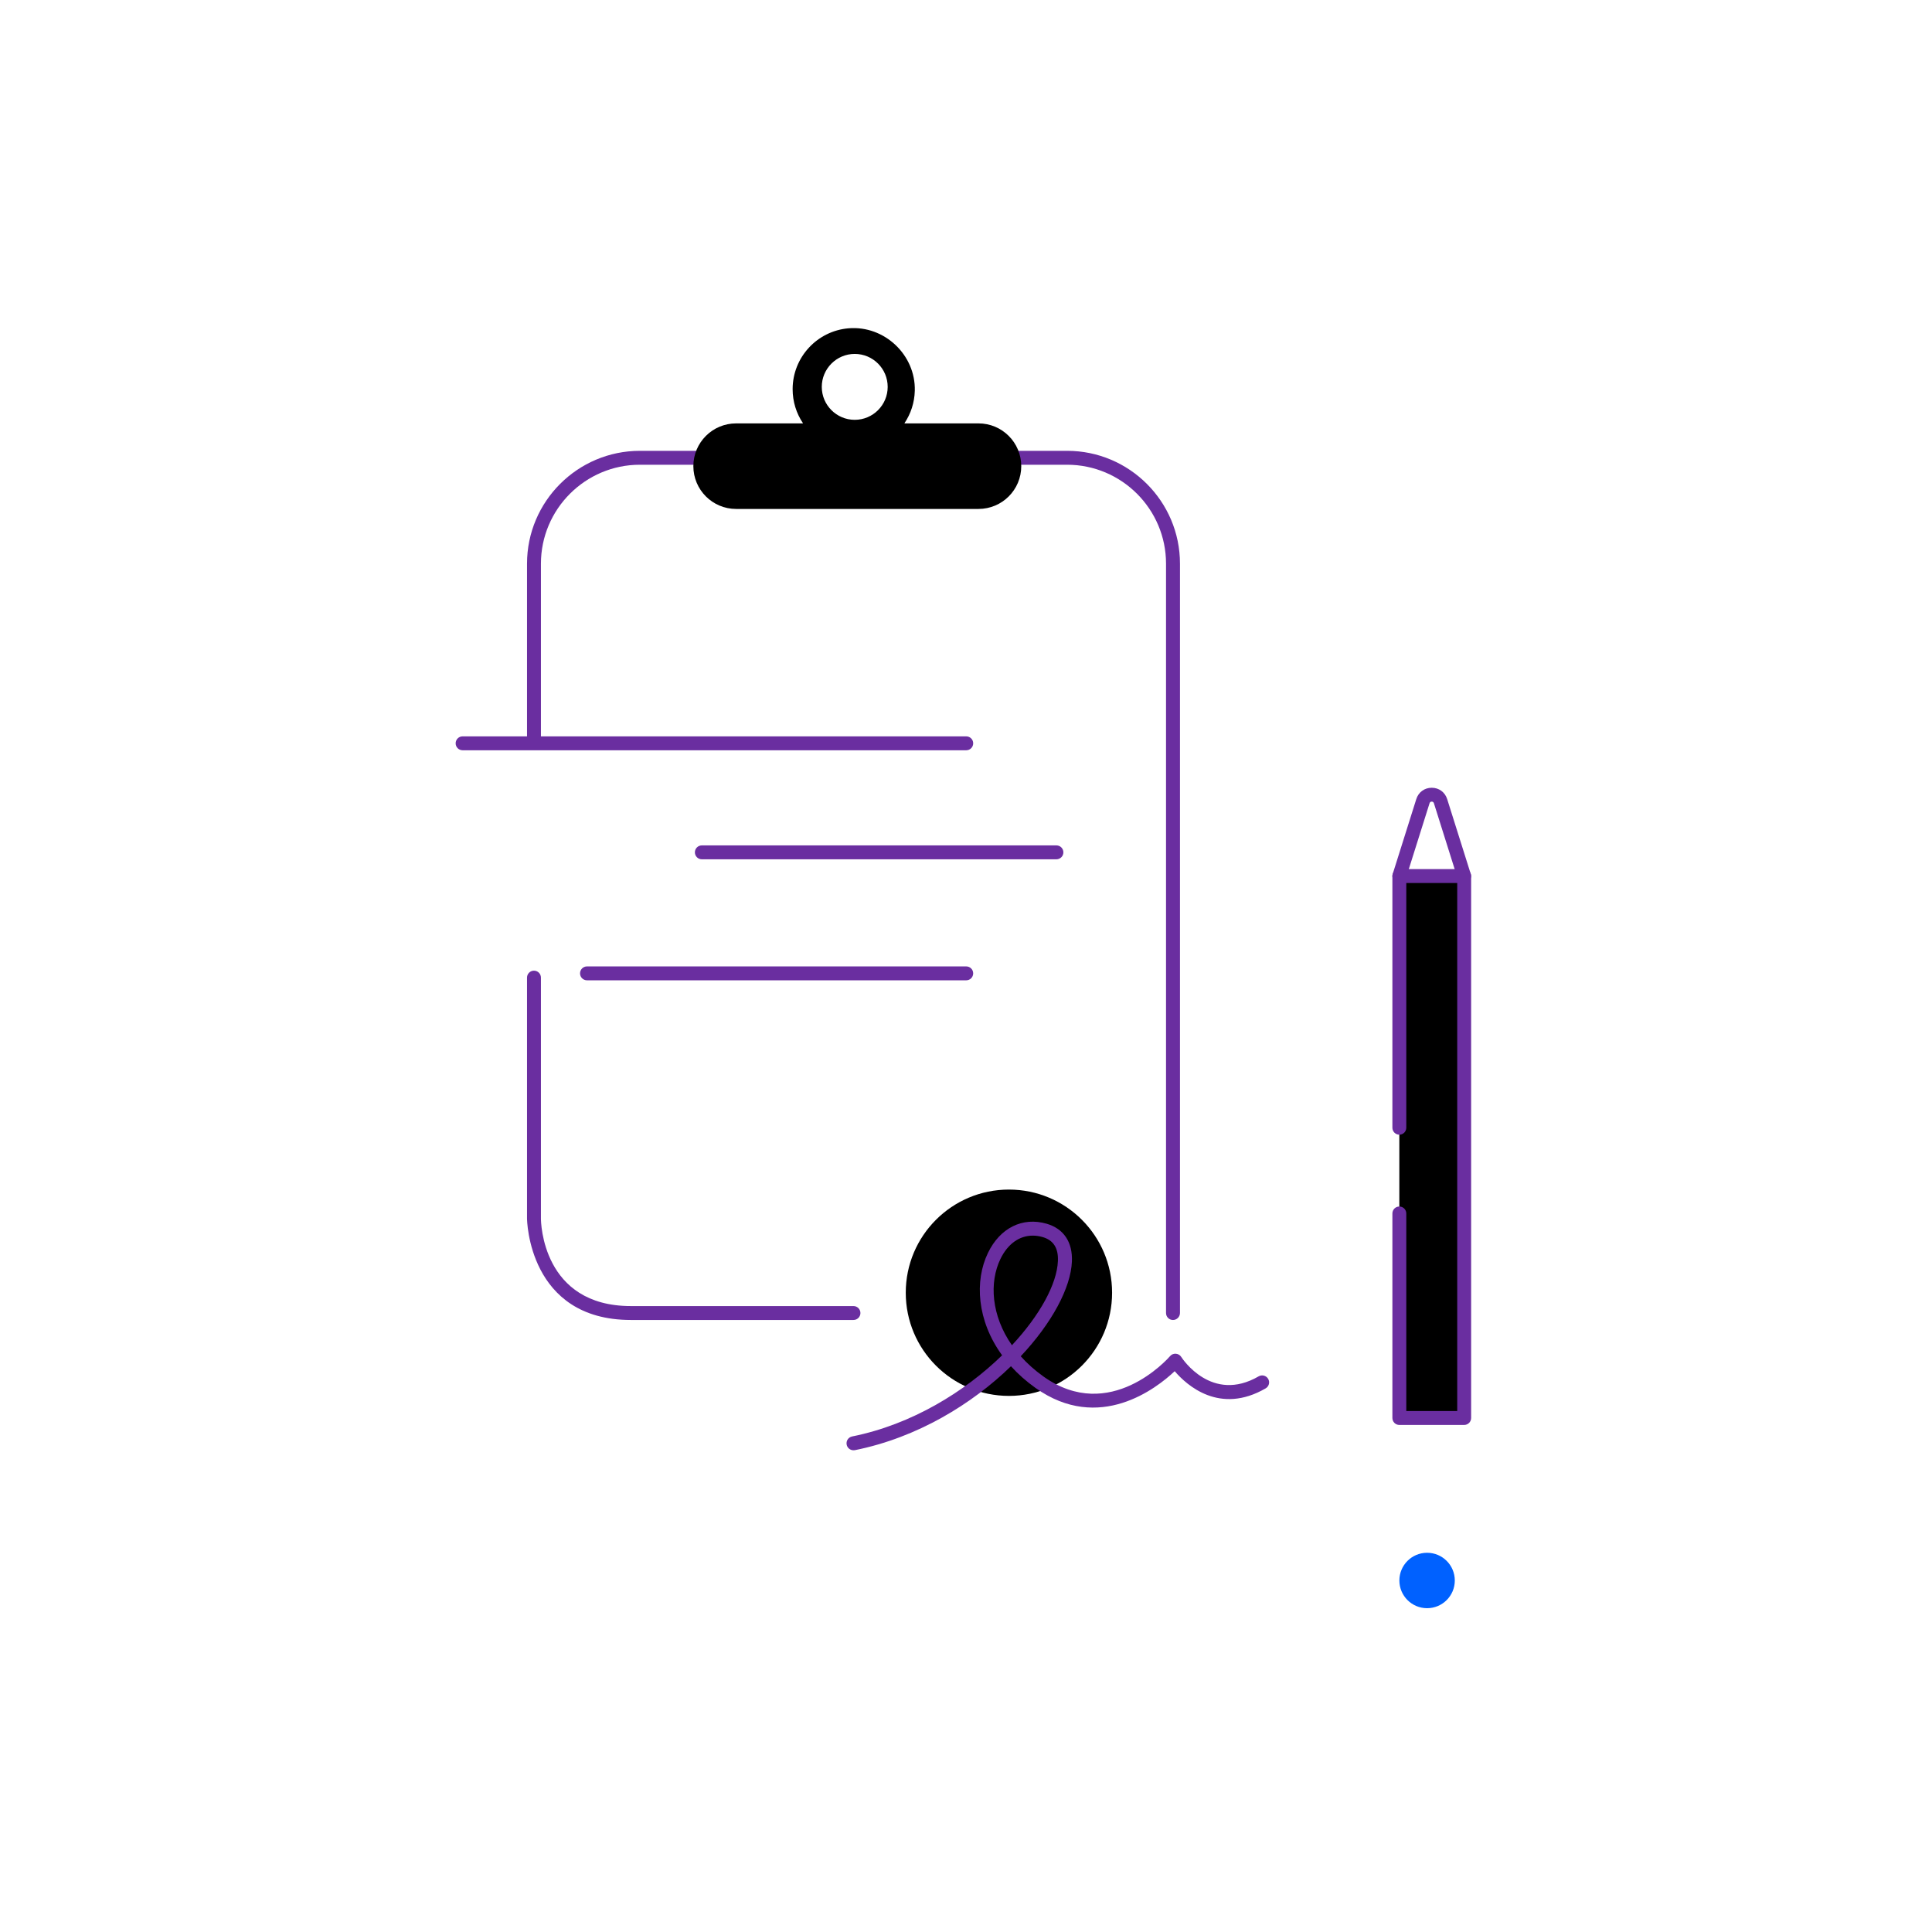
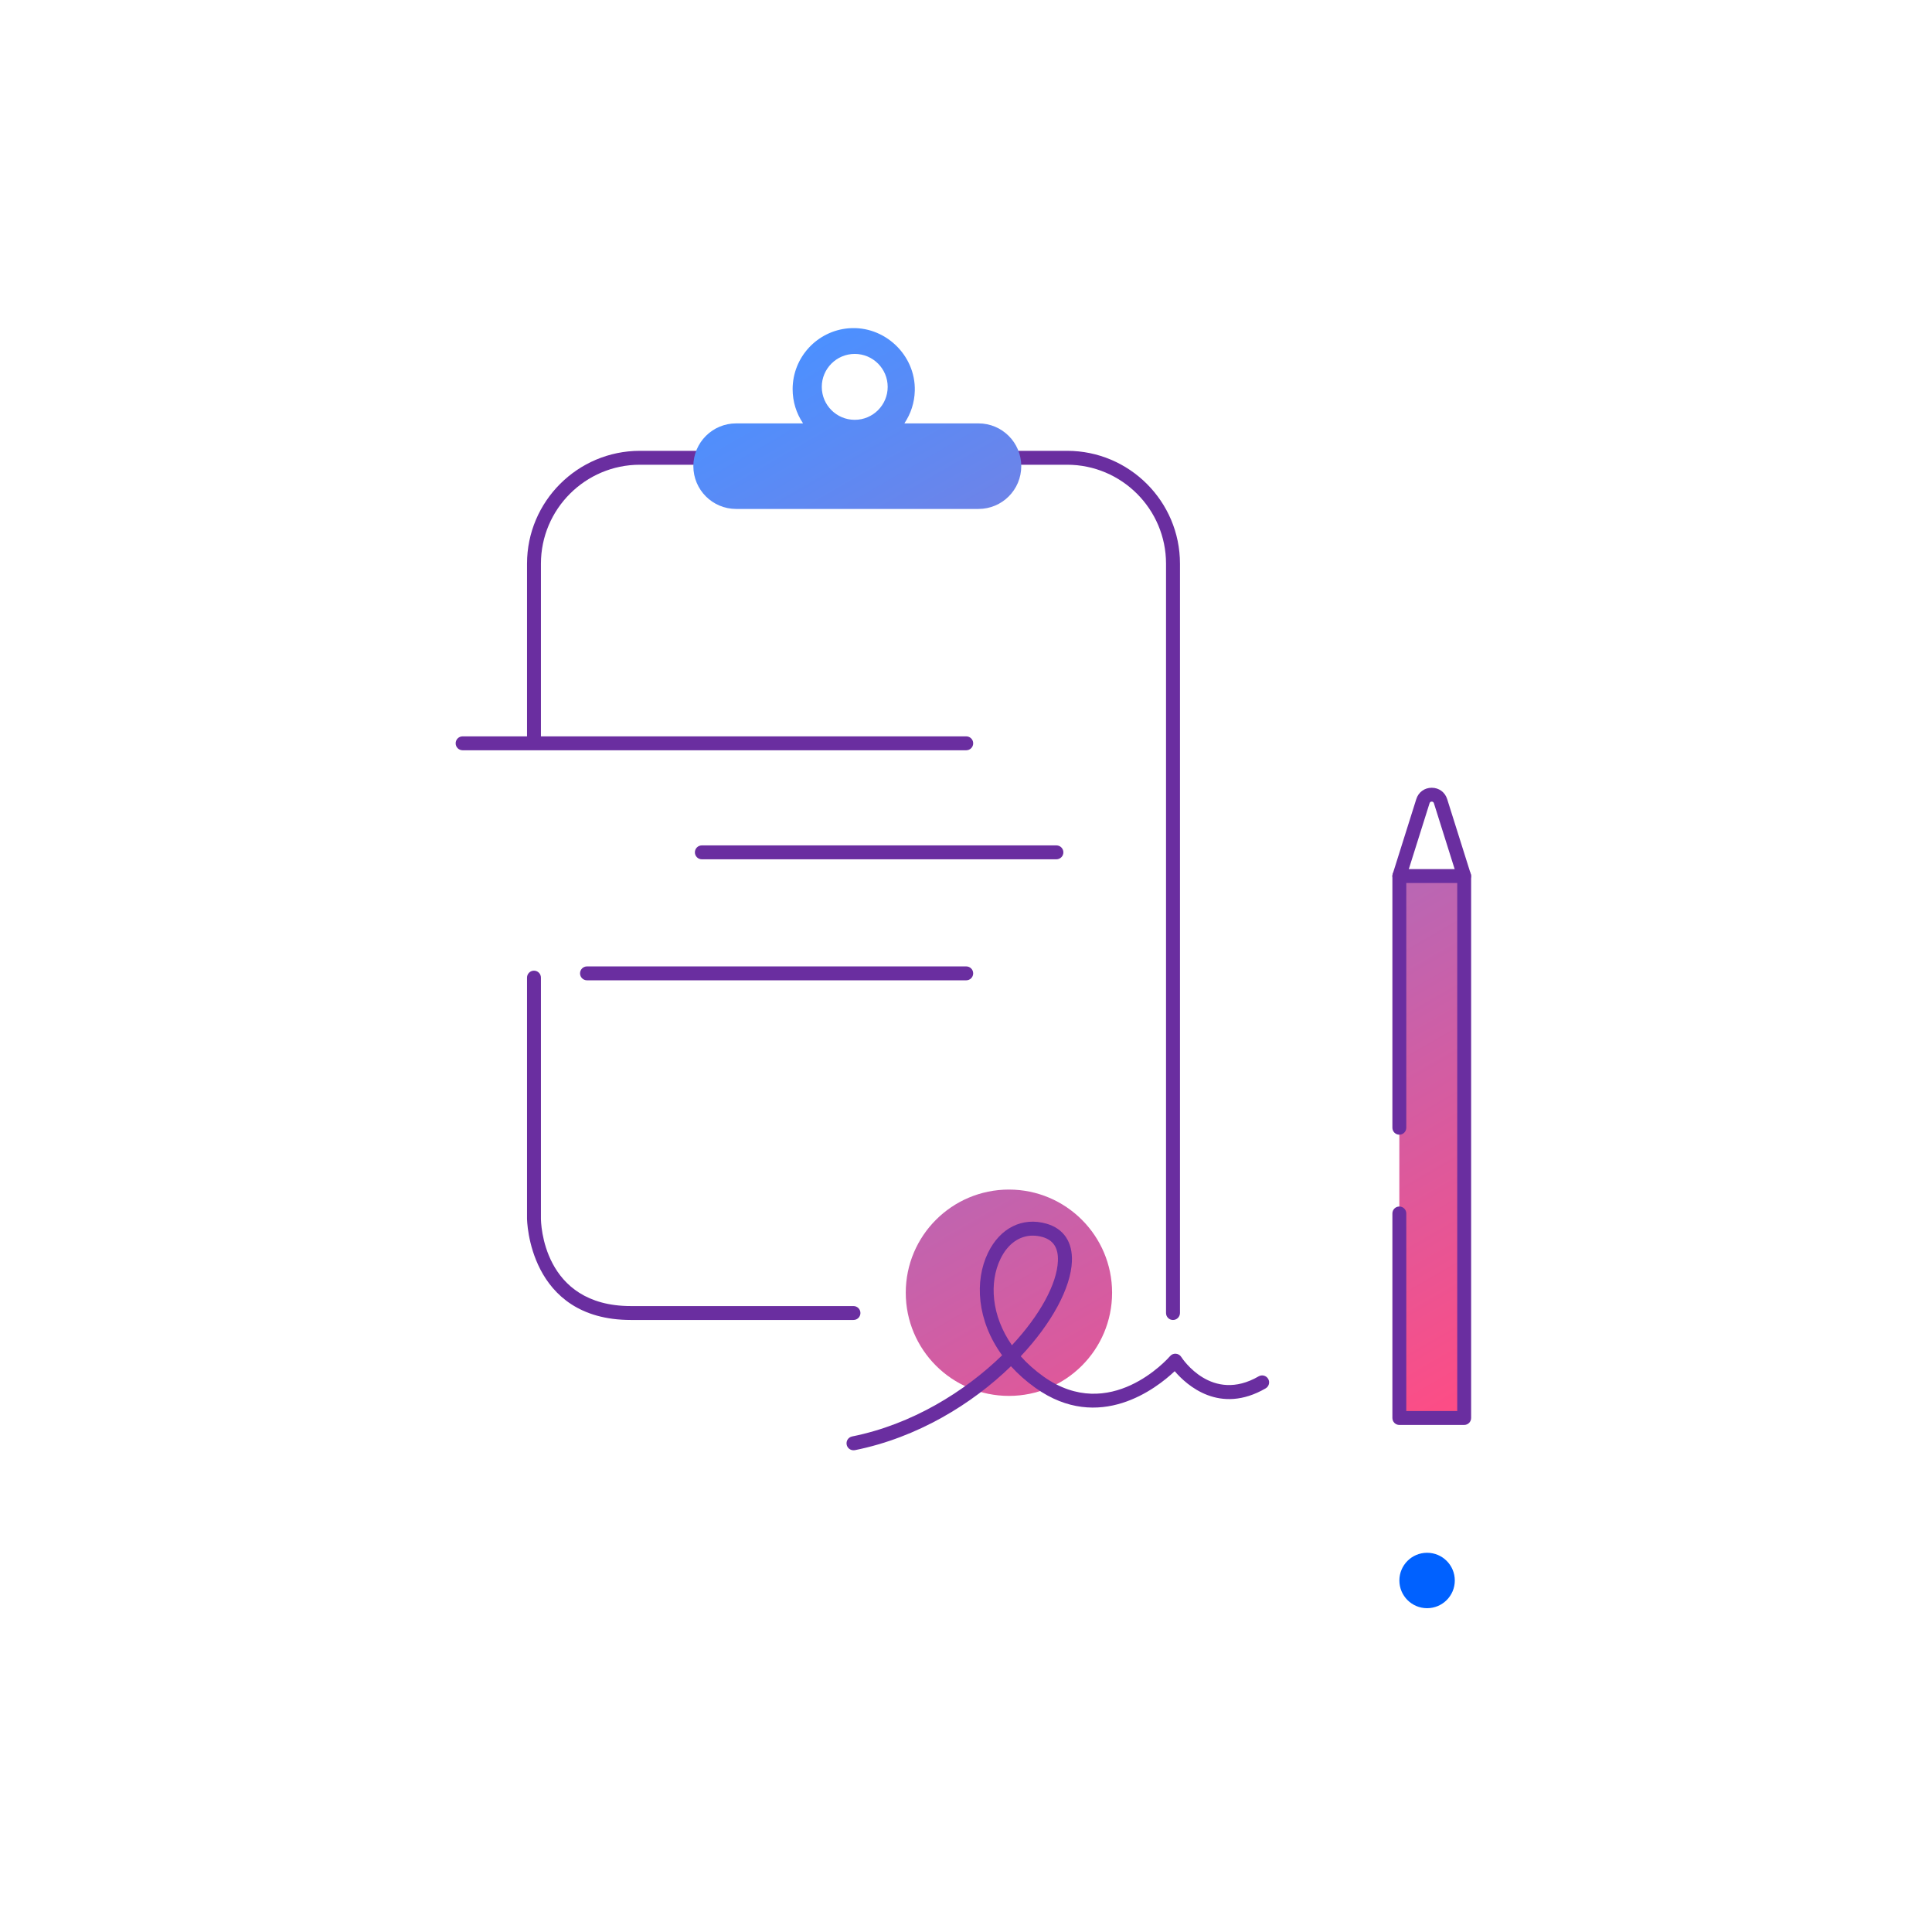
<svg xmlns="http://www.w3.org/2000/svg" width="278" height="278" viewBox="0 0 278 278" fill="none">
  <path d="M168.783 189.936C168.23 189.936 167.783 189.489 167.783 188.935V81.109C167.783 73.26 161.394 66.872 153.545 66.872H92.073C84.224 66.872 77.836 73.26 77.836 81.109V106.644C77.836 107.197 77.389 107.644 76.835 107.644C76.282 107.644 75.835 107.197 75.835 106.644V81.109C75.835 72.153 83.117 64.871 92.073 64.871H153.552C162.508 64.871 169.79 72.153 169.79 81.109V188.935C169.783 189.489 169.337 189.936 168.783 189.936Z" fill="#6A2EA0" />
  <path d="M160.021 186.014C160.021 194.217 153.372 200.859 145.177 200.859C136.981 200.859 130.332 194.21 130.332 186.014C130.332 177.812 136.981 171.17 145.177 171.17C153.372 171.17 160.021 177.812 160.021 186.014ZM140.795 60.923H130.185C130.159 60.923 130.145 60.896 130.159 60.876C131.052 59.542 131.586 57.949 131.633 56.228C131.766 51.066 127.258 46.812 122.11 47.239C117.602 47.612 114.054 51.393 114.054 56.001C114.054 57.802 114.594 59.482 115.528 60.876C115.541 60.896 115.528 60.923 115.501 60.923H105.925C102.524 60.923 99.769 63.677 99.769 67.078C99.769 70.479 102.524 73.233 105.925 73.233H140.795C144.196 73.233 146.951 70.479 146.951 67.078C146.951 63.677 144.196 60.923 140.795 60.923ZM122.99 60.409C120.369 60.409 118.248 58.282 118.248 55.668C118.248 53.054 120.376 50.926 122.99 50.926C125.611 50.926 127.731 53.054 127.731 55.668C127.731 58.282 125.611 60.409 122.99 60.409ZM210.683 126.056H201.354V204.039H210.683V126.056Z" fill="url(#paint0_linear_6319_89314)" />
  <path d="M205.347 231.407C207.55 231.407 209.335 229.622 209.335 227.42C209.335 225.217 207.55 223.432 205.347 223.432C203.145 223.432 201.359 225.217 201.359 227.42C201.359 229.622 203.145 231.407 205.347 231.407Z" fill="#0061FF" />
  <path d="M139.034 107.958H66.566C66.012 107.958 65.565 107.511 65.565 106.957C65.565 106.404 66.012 105.957 66.566 105.957H139.034C139.588 105.957 140.035 106.404 140.035 106.957C140.035 107.511 139.588 107.958 139.034 107.958Z" fill="#6A2EA0" />
  <path d="M152.005 123.647H100.99C100.436 123.647 99.989 123.2 99.989 122.647C99.989 122.093 100.436 121.646 100.99 121.646H152.012C152.565 121.646 153.012 122.093 153.012 122.647C153.012 123.2 152.559 123.647 152.005 123.647Z" fill="#6A2EA0" />
  <path d="M139.034 141.059H84.464C83.911 141.059 83.464 140.612 83.464 140.059C83.464 139.505 83.911 139.059 84.464 139.059H139.034C139.588 139.059 140.034 139.505 140.034 140.059C140.034 140.612 139.588 141.059 139.034 141.059Z" fill="#6A2EA0" />
  <path d="M122.809 189.934H90.779C76.008 189.934 75.835 175.483 75.835 175.336V140.672C75.835 140.119 76.282 139.672 76.835 139.672C77.389 139.672 77.836 140.119 77.836 140.672V175.336C77.836 175.85 78.022 187.933 90.779 187.933H122.809C123.363 187.933 123.81 188.38 123.81 188.934C123.81 189.487 123.363 189.934 122.809 189.934Z" fill="#6A2EA0" />
  <path d="M210.683 205.039H201.354C200.8 205.039 200.354 204.592 200.354 204.039V174.61C200.354 174.056 200.8 173.609 201.354 173.609C201.907 173.609 202.354 174.056 202.354 174.61V203.038H209.683V127.055H202.354V162.273C202.354 162.826 201.907 163.273 201.354 163.273C200.8 163.273 200.354 162.826 200.354 162.273V126.055C200.354 125.501 200.8 125.055 201.354 125.055H210.683C211.237 125.055 211.684 125.501 211.684 126.055V204.039C211.684 204.592 211.237 205.039 210.683 205.039Z" fill="#6A2EA0" />
  <path d="M201.354 127.056C201.254 127.056 201.154 127.042 201.054 127.009C200.527 126.842 200.234 126.282 200.4 125.755L203.795 114.979C204.108 113.985 204.982 113.352 206.015 113.352C207.056 113.352 207.923 113.992 208.236 114.979L211.63 125.755C211.797 126.282 211.504 126.842 210.977 127.009C210.45 127.176 209.89 126.882 209.723 126.356L206.329 115.579C206.269 115.386 206.122 115.346 206.015 115.346C205.902 115.346 205.762 115.386 205.702 115.579L202.308 126.356C202.174 126.782 201.781 127.056 201.354 127.056Z" fill="#6A2EA0" />
  <path d="M122.809 208.681C122.342 208.681 121.922 208.354 121.829 207.874C121.722 207.334 122.069 206.807 122.616 206.694C131.212 204.973 138.834 200.239 144.196 195.017C140.568 190.029 140.208 184.314 142.162 180.279C143.896 176.685 147.137 175.078 150.604 176.085C153.065 176.798 154.359 178.739 154.239 181.533C154.079 185.294 151.378 190.369 146.876 195.157C147.797 196.191 148.897 197.178 150.177 198.091C159.727 204.867 168.023 195.531 168.37 195.13C168.576 194.89 168.876 194.764 169.203 194.79C169.517 194.817 169.803 194.984 169.97 195.25C170.144 195.524 174.371 201.946 181.114 198.045C181.594 197.771 182.201 197.931 182.481 198.411C182.761 198.892 182.594 199.498 182.114 199.778C175.512 203.6 170.784 199.352 169.03 197.304C166.422 199.765 158.173 206.227 149.017 199.725C147.65 198.752 146.47 197.698 145.469 196.591C139.881 202.026 132.012 206.861 123.009 208.668C122.936 208.681 122.869 208.681 122.809 208.681ZM148.604 177.798C146.683 177.798 145.003 178.986 143.956 181.153C142.328 184.521 142.628 189.295 145.609 193.57C149.644 189.242 152.091 184.741 152.225 181.453C152.305 179.586 151.585 178.459 150.031 178.005C149.551 177.865 149.07 177.798 148.604 177.798Z" fill="#6A2EA0" />
  <defs>
    <linearGradient id="paint0_linear_6319_89314" x1="110.016" y1="53.257" x2="200.474" y2="209.935" gradientUnits="userSpaceOnUse">
-       <stop stopColor="#4C90FF" />
-       <stop offset="1" stopColor="#FF4C84" />
+       <stop stop-color="#4C90FF" />
+       <stop offset="1" stop-color="#FF4C84" />
    </linearGradient>
  </defs>
</svg>
